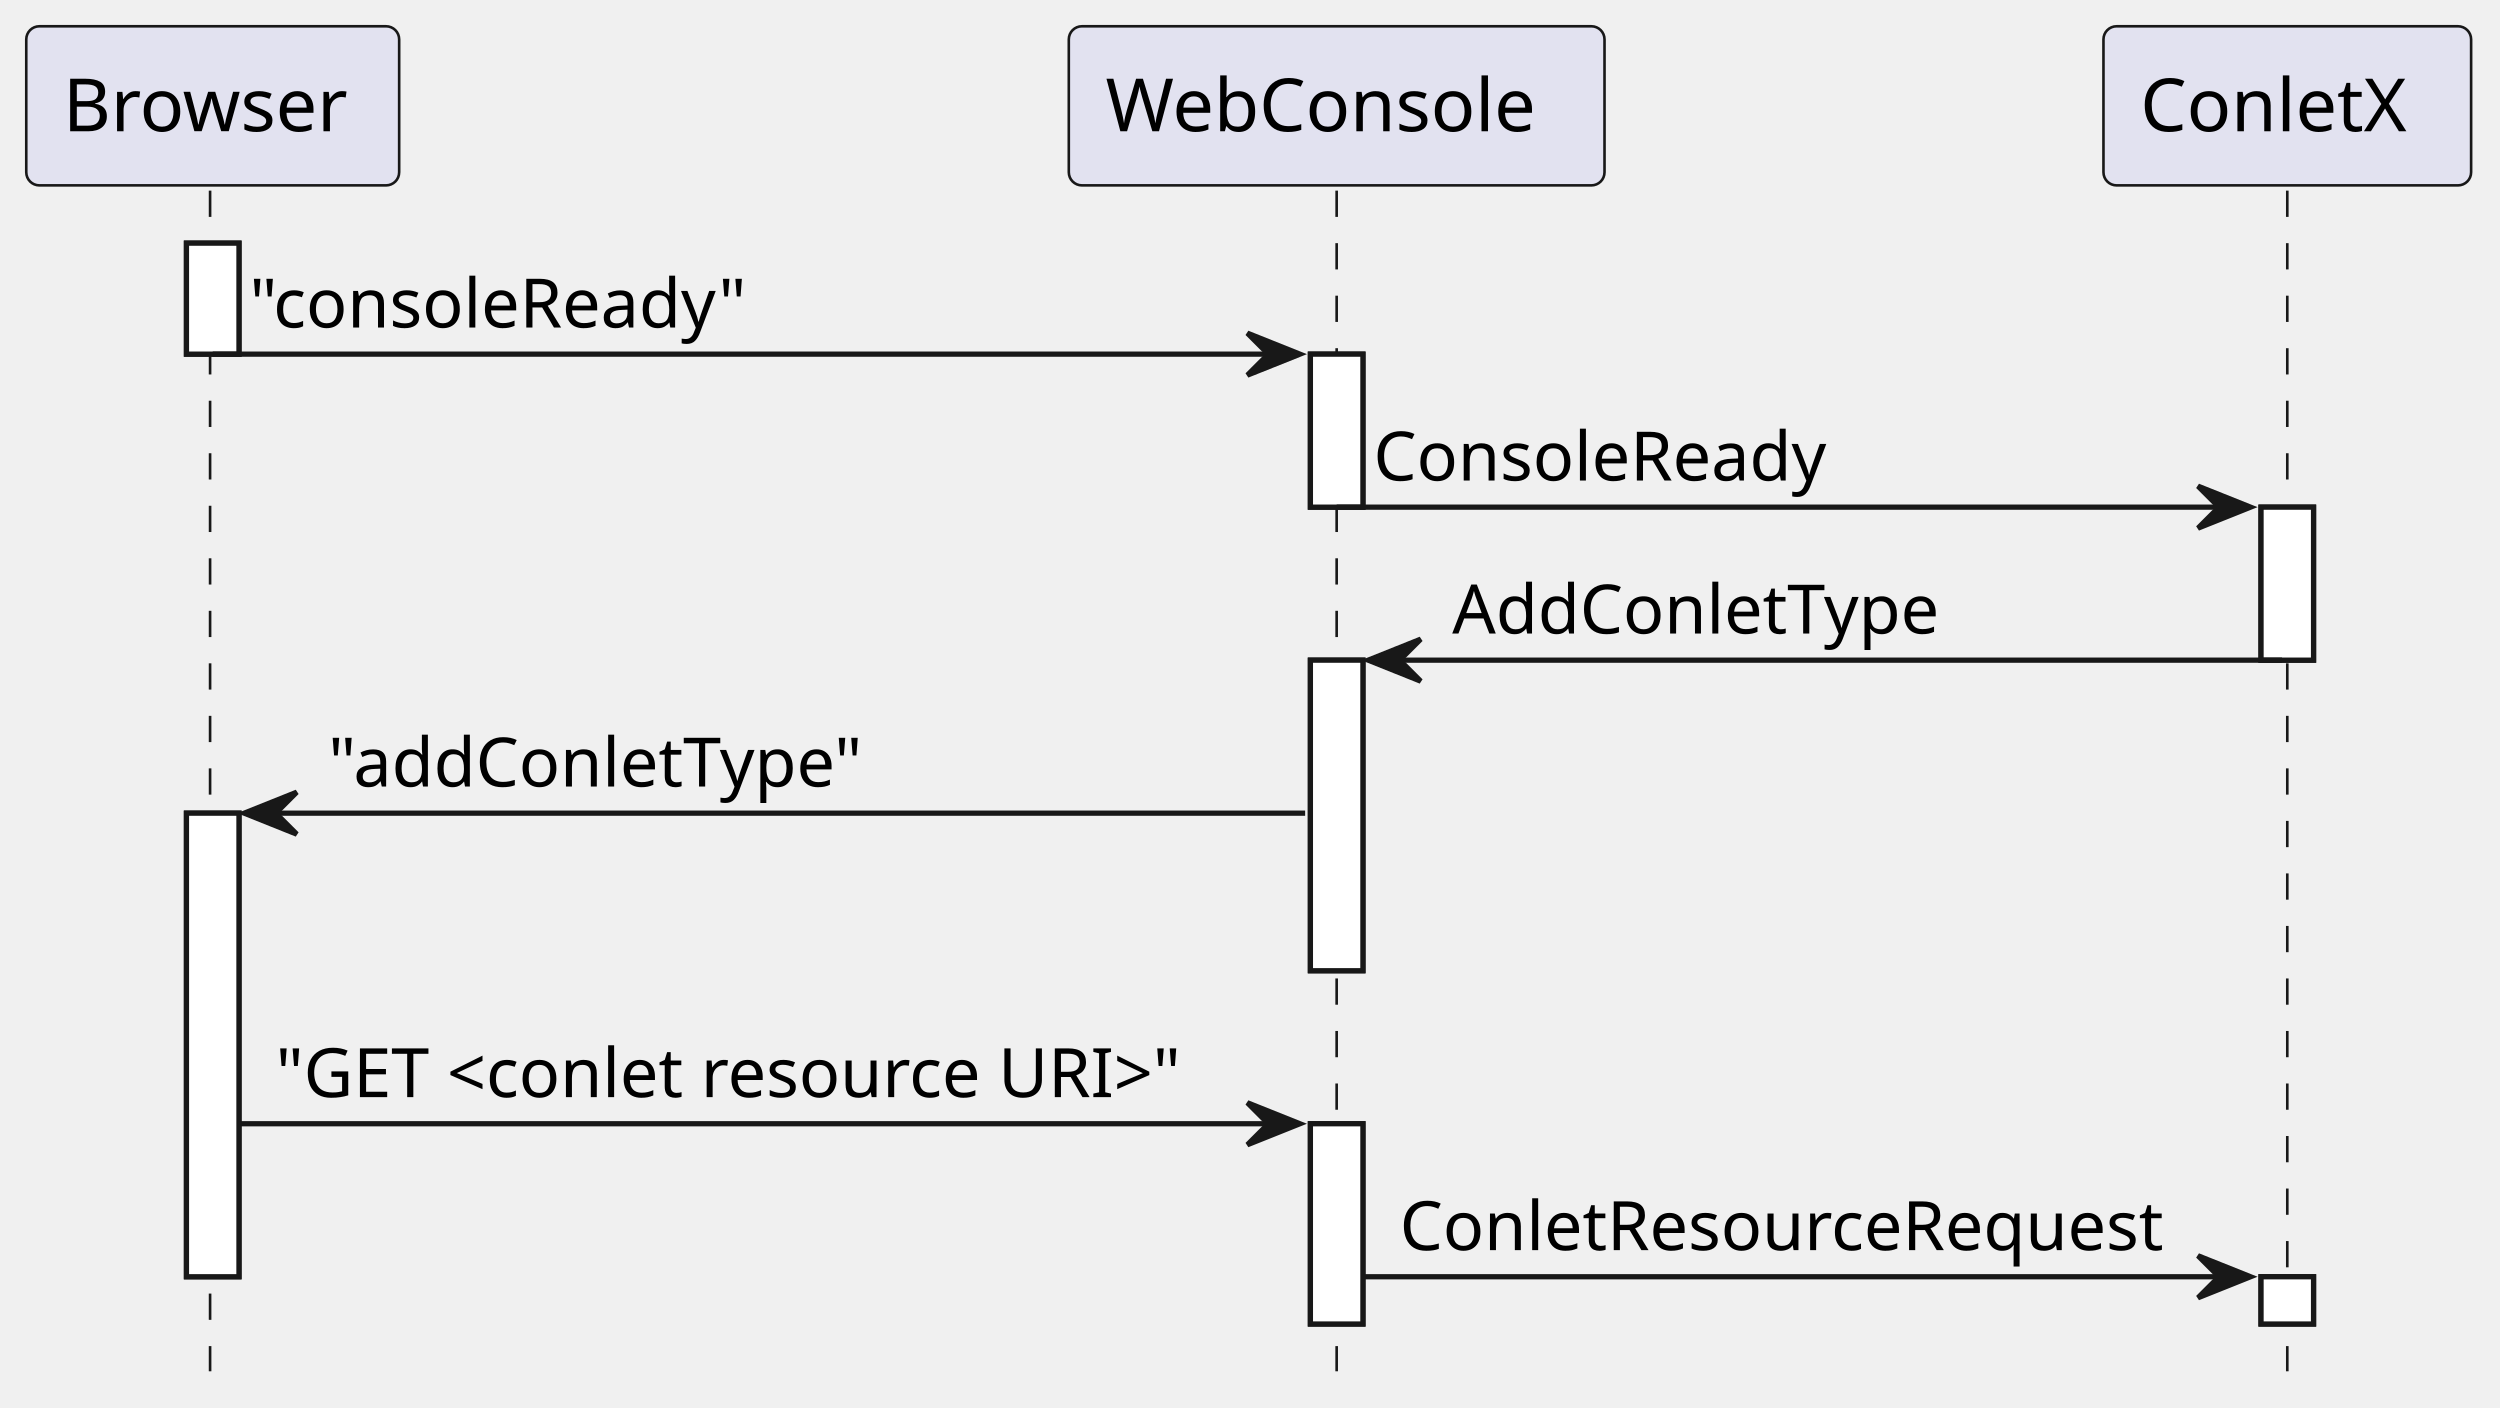
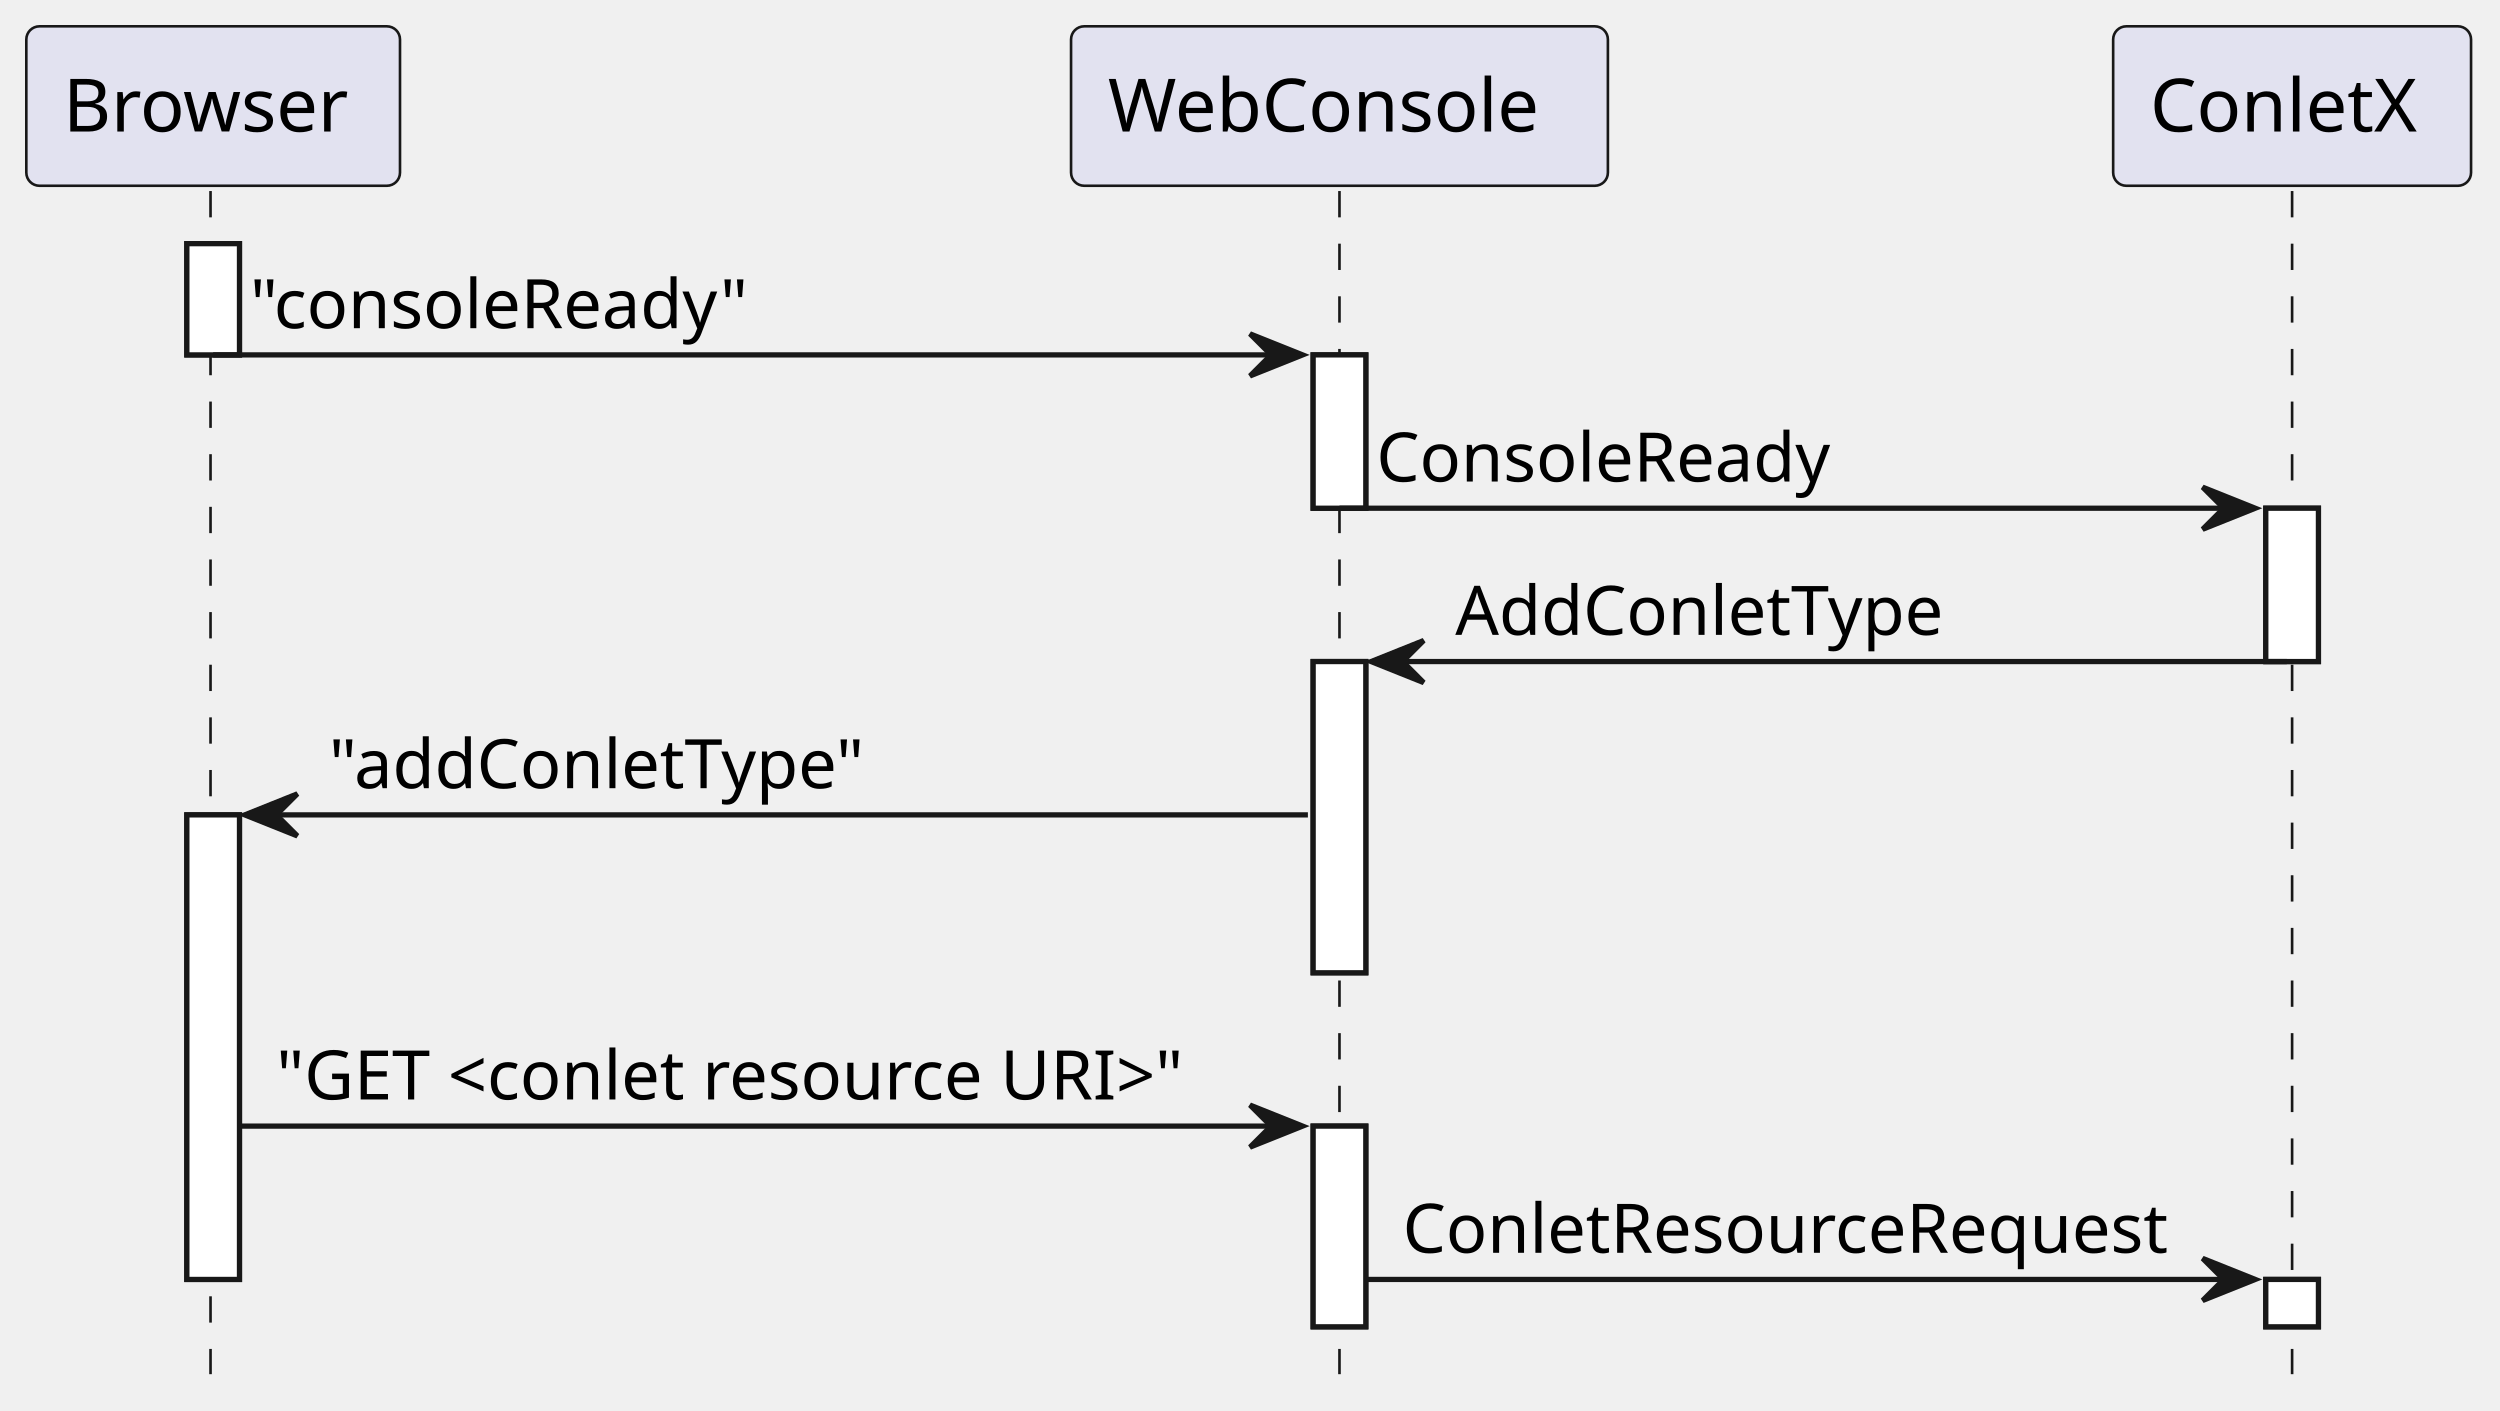
- <svg xmlns="http://www.w3.org/2000/svg" contentStyleType="text/css" height="268px" preserveAspectRatio="none" style="width:476px;height:268px;background:#FFFFFF;" version="1.1" viewBox="0 0 476 268" width="476px" zoomAndPan="magnify">
+ <svg xmlns="http://www.w3.org/2000/svg" contentStyleType="text/css" height="268px" preserveAspectRatio="none" style="width:475px;height:268px;background:#FFFFFF;" version="1.1" viewBox="0 0 475 268" width="475px" zoomAndPan="magnify">
  <defs />
  <g>
    <rect fill="#FFFFFF" height="21.133" style="stroke:#181818;stroke-width:1.0;" width="10" x="35.5" y="46.297" />
    <rect fill="#FFFFFF" height="88.266" style="stroke:#181818;stroke-width:1.0;" width="10" x="35.5" y="154.828" />
    <rect fill="#FFFFFF" height="29.133" style="stroke:#181818;stroke-width:1.0;" width="10" x="249.5" y="67.43" />
    <rect fill="#FFFFFF" height="59.133" style="stroke:#181818;stroke-width:1.0;" width="10" x="249.5" y="125.695" />
    <rect fill="#FFFFFF" height="38.133" style="stroke:#181818;stroke-width:1.0;" width="10" x="249.5" y="213.961" />
    <rect fill="#FFFFFF" height="29.133" style="stroke:#181818;stroke-width:1.0;" width="10" x="430.5" y="96.562" />
    <rect fill="#FFFFFF" height="9" style="stroke:#181818;stroke-width:1.0;" width="10" x="430.5" y="243.094" />
    <line style="stroke:#181818;stroke-width:0.5;stroke-dasharray:5.0,5.0;" x1="40" x2="40" y1="36.297" y2="261.094" />
    <line style="stroke:#181818;stroke-width:0.5;stroke-dasharray:5.0,5.0;" x1="254.5" x2="254.5" y1="36.297" y2="261.094" />
    <line style="stroke:#181818;stroke-width:0.5;stroke-dasharray:5.0,5.0;" x1="435.5" x2="435.5" y1="36.297" y2="261.094" />
    <rect fill="#E2E2F0" height="30.297" rx="2.5" ry="2.5" style="stroke:#181818;stroke-width:0.5;" width="71" x="5" y="5" />
    <text fill="#000000" font-family="sans-serif" font-size="14" lengthAdjust="spacing" textLength="57" x="12" y="24.995">Browser</text>
    <rect fill="#E2E2F0" height="30.297" rx="2.5" ry="2.5" style="stroke:#181818;stroke-width:0.5;" width="102" x="203.5" y="5" />
    <text fill="#000000" font-family="sans-serif" font-size="14" lengthAdjust="spacing" textLength="88" x="210.5" y="24.995">WebConsole</text>
-     <rect fill="#E2E2F0" height="30.297" rx="2.5" ry="2.5" style="stroke:#181818;stroke-width:0.5;" width="70" x="400.5" y="5" />
-     <text fill="#000000" font-family="sans-serif" font-size="14" lengthAdjust="spacing" textLength="56" x="407.5" y="24.995">ConletX</text>
+     <rect fill="#E2E2F0" height="30.297" rx="2.5" ry="2.5" style="stroke:#181818;stroke-width:0.5;" width="68" x="401.5" y="5" />
+     <text fill="#000000" font-family="sans-serif" font-size="14" lengthAdjust="spacing" textLength="54" x="408.5" y="24.995">ConletX</text>
    <rect fill="#FFFFFF" height="21.133" style="stroke:#181818;stroke-width:1.0;" width="10" x="35.5" y="46.297" />
    <rect fill="#FFFFFF" height="88.266" style="stroke:#181818;stroke-width:1.0;" width="10" x="35.5" y="154.828" />
    <rect fill="#FFFFFF" height="29.133" style="stroke:#181818;stroke-width:1.0;" width="10" x="249.5" y="67.43" />
    <rect fill="#FFFFFF" height="59.133" style="stroke:#181818;stroke-width:1.0;" width="10" x="249.5" y="125.695" />
    <rect fill="#FFFFFF" height="38.133" style="stroke:#181818;stroke-width:1.0;" width="10" x="249.5" y="213.961" />
    <rect fill="#FFFFFF" height="29.133" style="stroke:#181818;stroke-width:1.0;" width="10" x="430.5" y="96.562" />
    <rect fill="#FFFFFF" height="9" style="stroke:#181818;stroke-width:1.0;" width="10" x="430.5" y="243.094" />
    <polygon fill="#181818" points="237.5,63.43,247.5,67.43,237.5,71.43,241.5,67.43" style="stroke:#181818;stroke-width:1.0;" />
    <line style="stroke:#181818;stroke-width:1.0;" x1="40.5" x2="243.5" y1="67.43" y2="67.43" />
    <text fill="#000000" font-family="sans-serif" font-size="13" lengthAdjust="spacing" textLength="98" x="47.5" y="62.364">"consoleReady"</text>
    <polygon fill="#181818" points="418.5,92.562,428.5,96.562,418.5,100.562,422.5,96.562" style="stroke:#181818;stroke-width:1.0;" />
    <line style="stroke:#181818;stroke-width:1.0;" x1="254.5" x2="424.5" y1="96.562" y2="96.562" />
    <text fill="#000000" font-family="sans-serif" font-size="13" lengthAdjust="spacing" textLength="90" x="261.5" y="91.497">ConsoleReady</text>
    <polygon fill="#181818" points="270.5,121.695,260.5,125.695,270.5,129.695,266.5,125.695" style="stroke:#181818;stroke-width:1.0;" />
    <line style="stroke:#181818;stroke-width:1.0;" x1="264.5" x2="434.5" y1="125.695" y2="125.695" />
    <text fill="#000000" font-family="sans-serif" font-size="13" lengthAdjust="spacing" textLength="96" x="276.5" y="120.629">AddConletType</text>
    <polygon fill="#181818" points="56.5,150.828,46.5,154.828,56.5,158.828,52.5,154.828" style="stroke:#181818;stroke-width:1.0;" />
    <line style="stroke:#181818;stroke-width:1.0;" x1="50.5" x2="248.5" y1="154.828" y2="154.828" />
    <text fill="#000000" font-family="sans-serif" font-size="13" lengthAdjust="spacing" textLength="105" x="62.5" y="149.762">"addConletType"</text>
    <polygon fill="#181818" points="237.5,209.961,247.5,213.961,237.5,217.961,241.5,213.961" style="stroke:#181818;stroke-width:1.0;" />
    <line style="stroke:#181818;stroke-width:1.0;" x1="45.5" x2="243.5" y1="213.961" y2="213.961" />
    <text fill="#000000" font-family="sans-serif" font-size="13" lengthAdjust="spacing" textLength="185" x="52.5" y="208.895">"GET &lt;conlet resource URI&gt;"</text>
    <polygon fill="#181818" points="418.5,239.094,428.5,243.094,418.5,247.094,422.5,243.094" style="stroke:#181818;stroke-width:1.0;" />
    <line style="stroke:#181818;stroke-width:1.0;" x1="259.5" x2="424.5" y1="243.094" y2="243.094" />
    <text fill="#000000" font-family="sans-serif" font-size="13" lengthAdjust="spacing" textLength="152" x="266.5" y="238.028">ConletResourceRequest</text>
  </g>
</svg>
